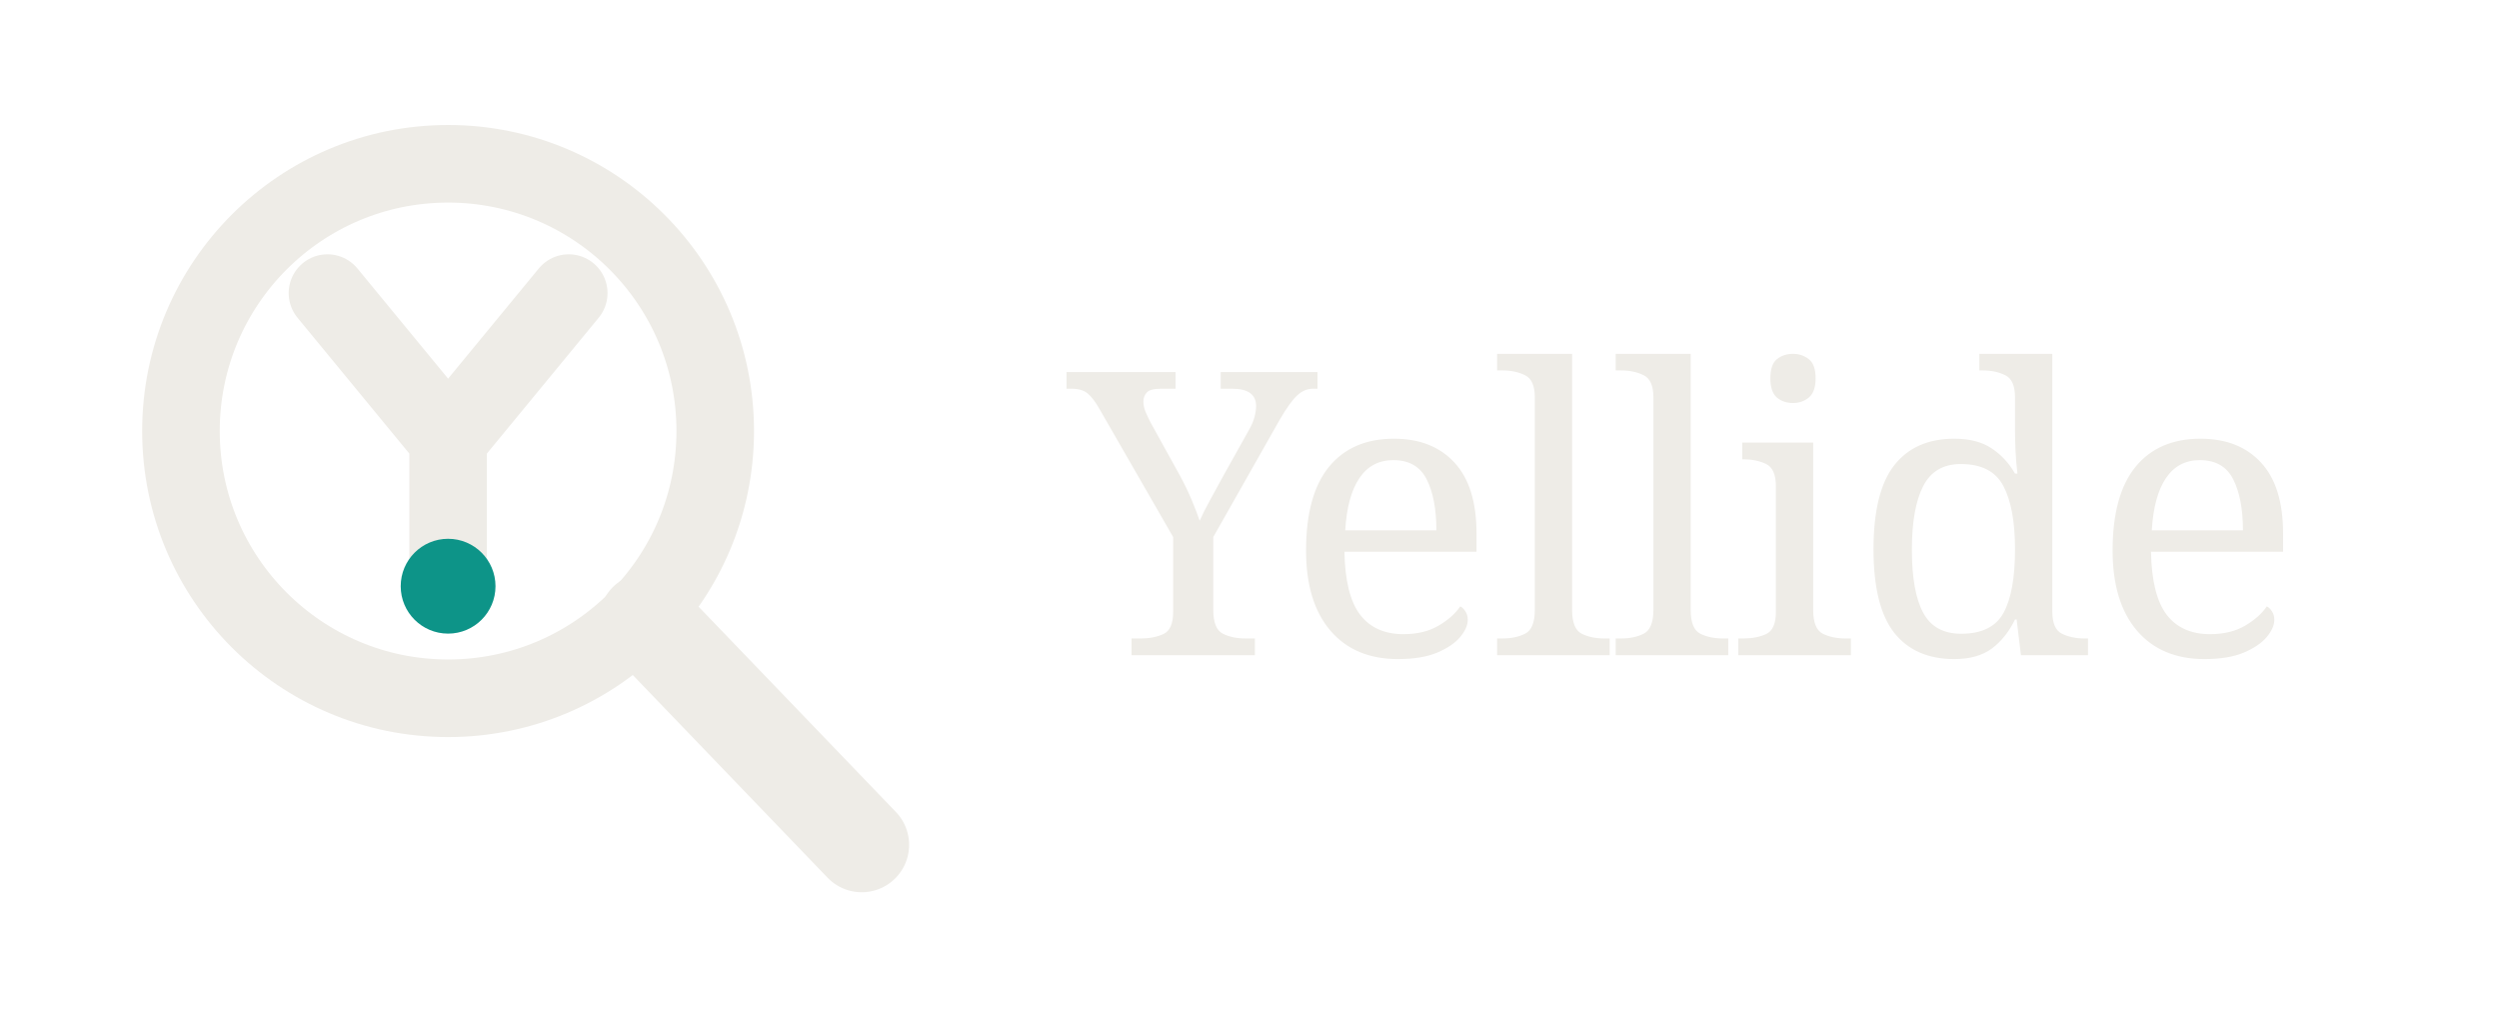
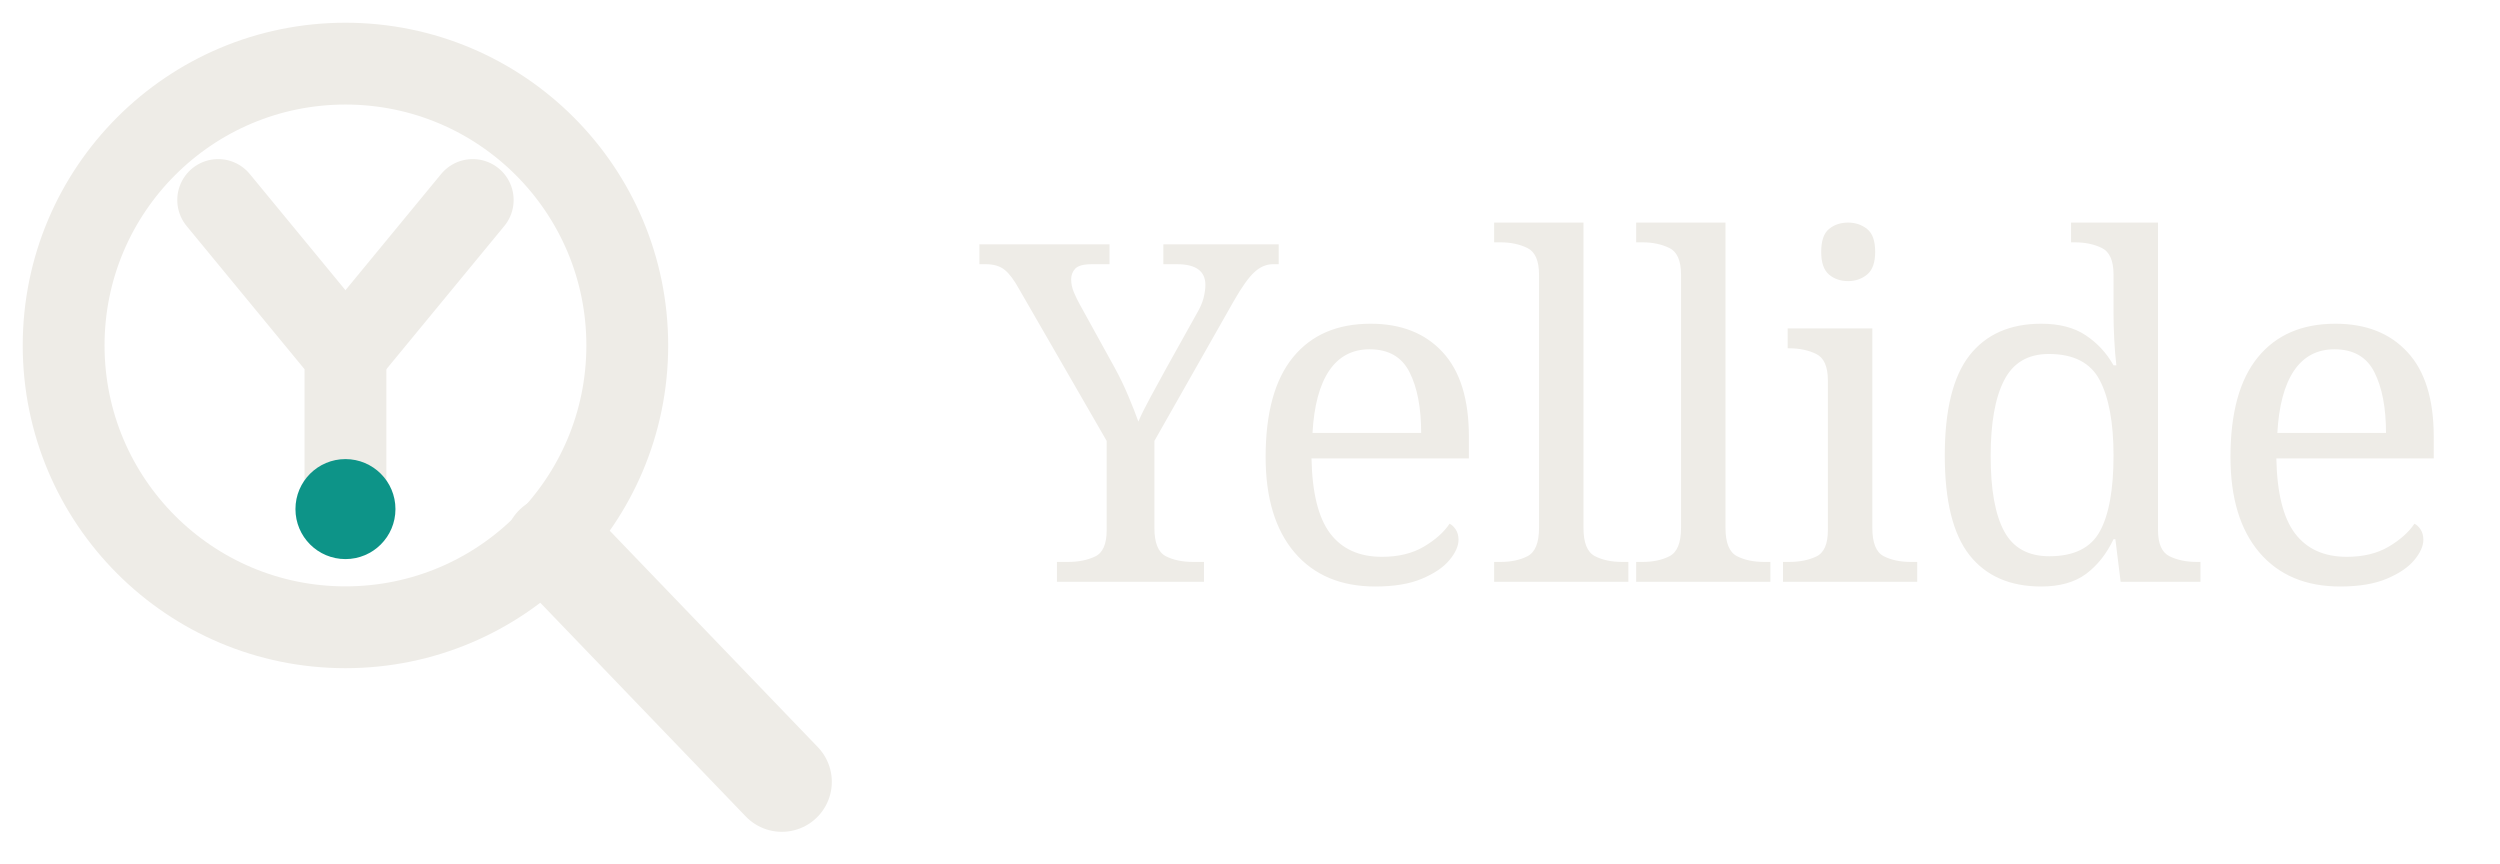
- <svg xmlns="http://www.w3.org/2000/svg" viewBox="0 0 290 120" width="290" height="120" role="img" aria-label="Yellide">
+ <svg xmlns="http://www.w3.org/2000/svg" viewBox="14 12 275 95" width="275" height="95" role="img" aria-label="Yellide">
  <g fill="none" stroke="#eeece7" stroke-width="9" stroke-linecap="round" stroke-linejoin="round">
    <circle cx="52" cy="50" r="31" />
    <path d="M75 72 L100 98" stroke-width="11" />
    <path d="M38 34 L52 51 L52 68" />
    <path d="M66 34 L52 51" />
  </g>
  <circle cx="52" cy="68" r="5.5" fill="#0d9488" />
-   <text x="124" y="76" font-family="ui-serif, Georgia, serif" font-size="46" letter-spacing="-0.5" fill="#eeece7">Yellide</text>
+   <text x="122" y="76" font-family="ui-serif, Georgia, serif" font-size="52" letter-spacing="-0.5" fill="#eeece7">Yellide</text>
</svg>
